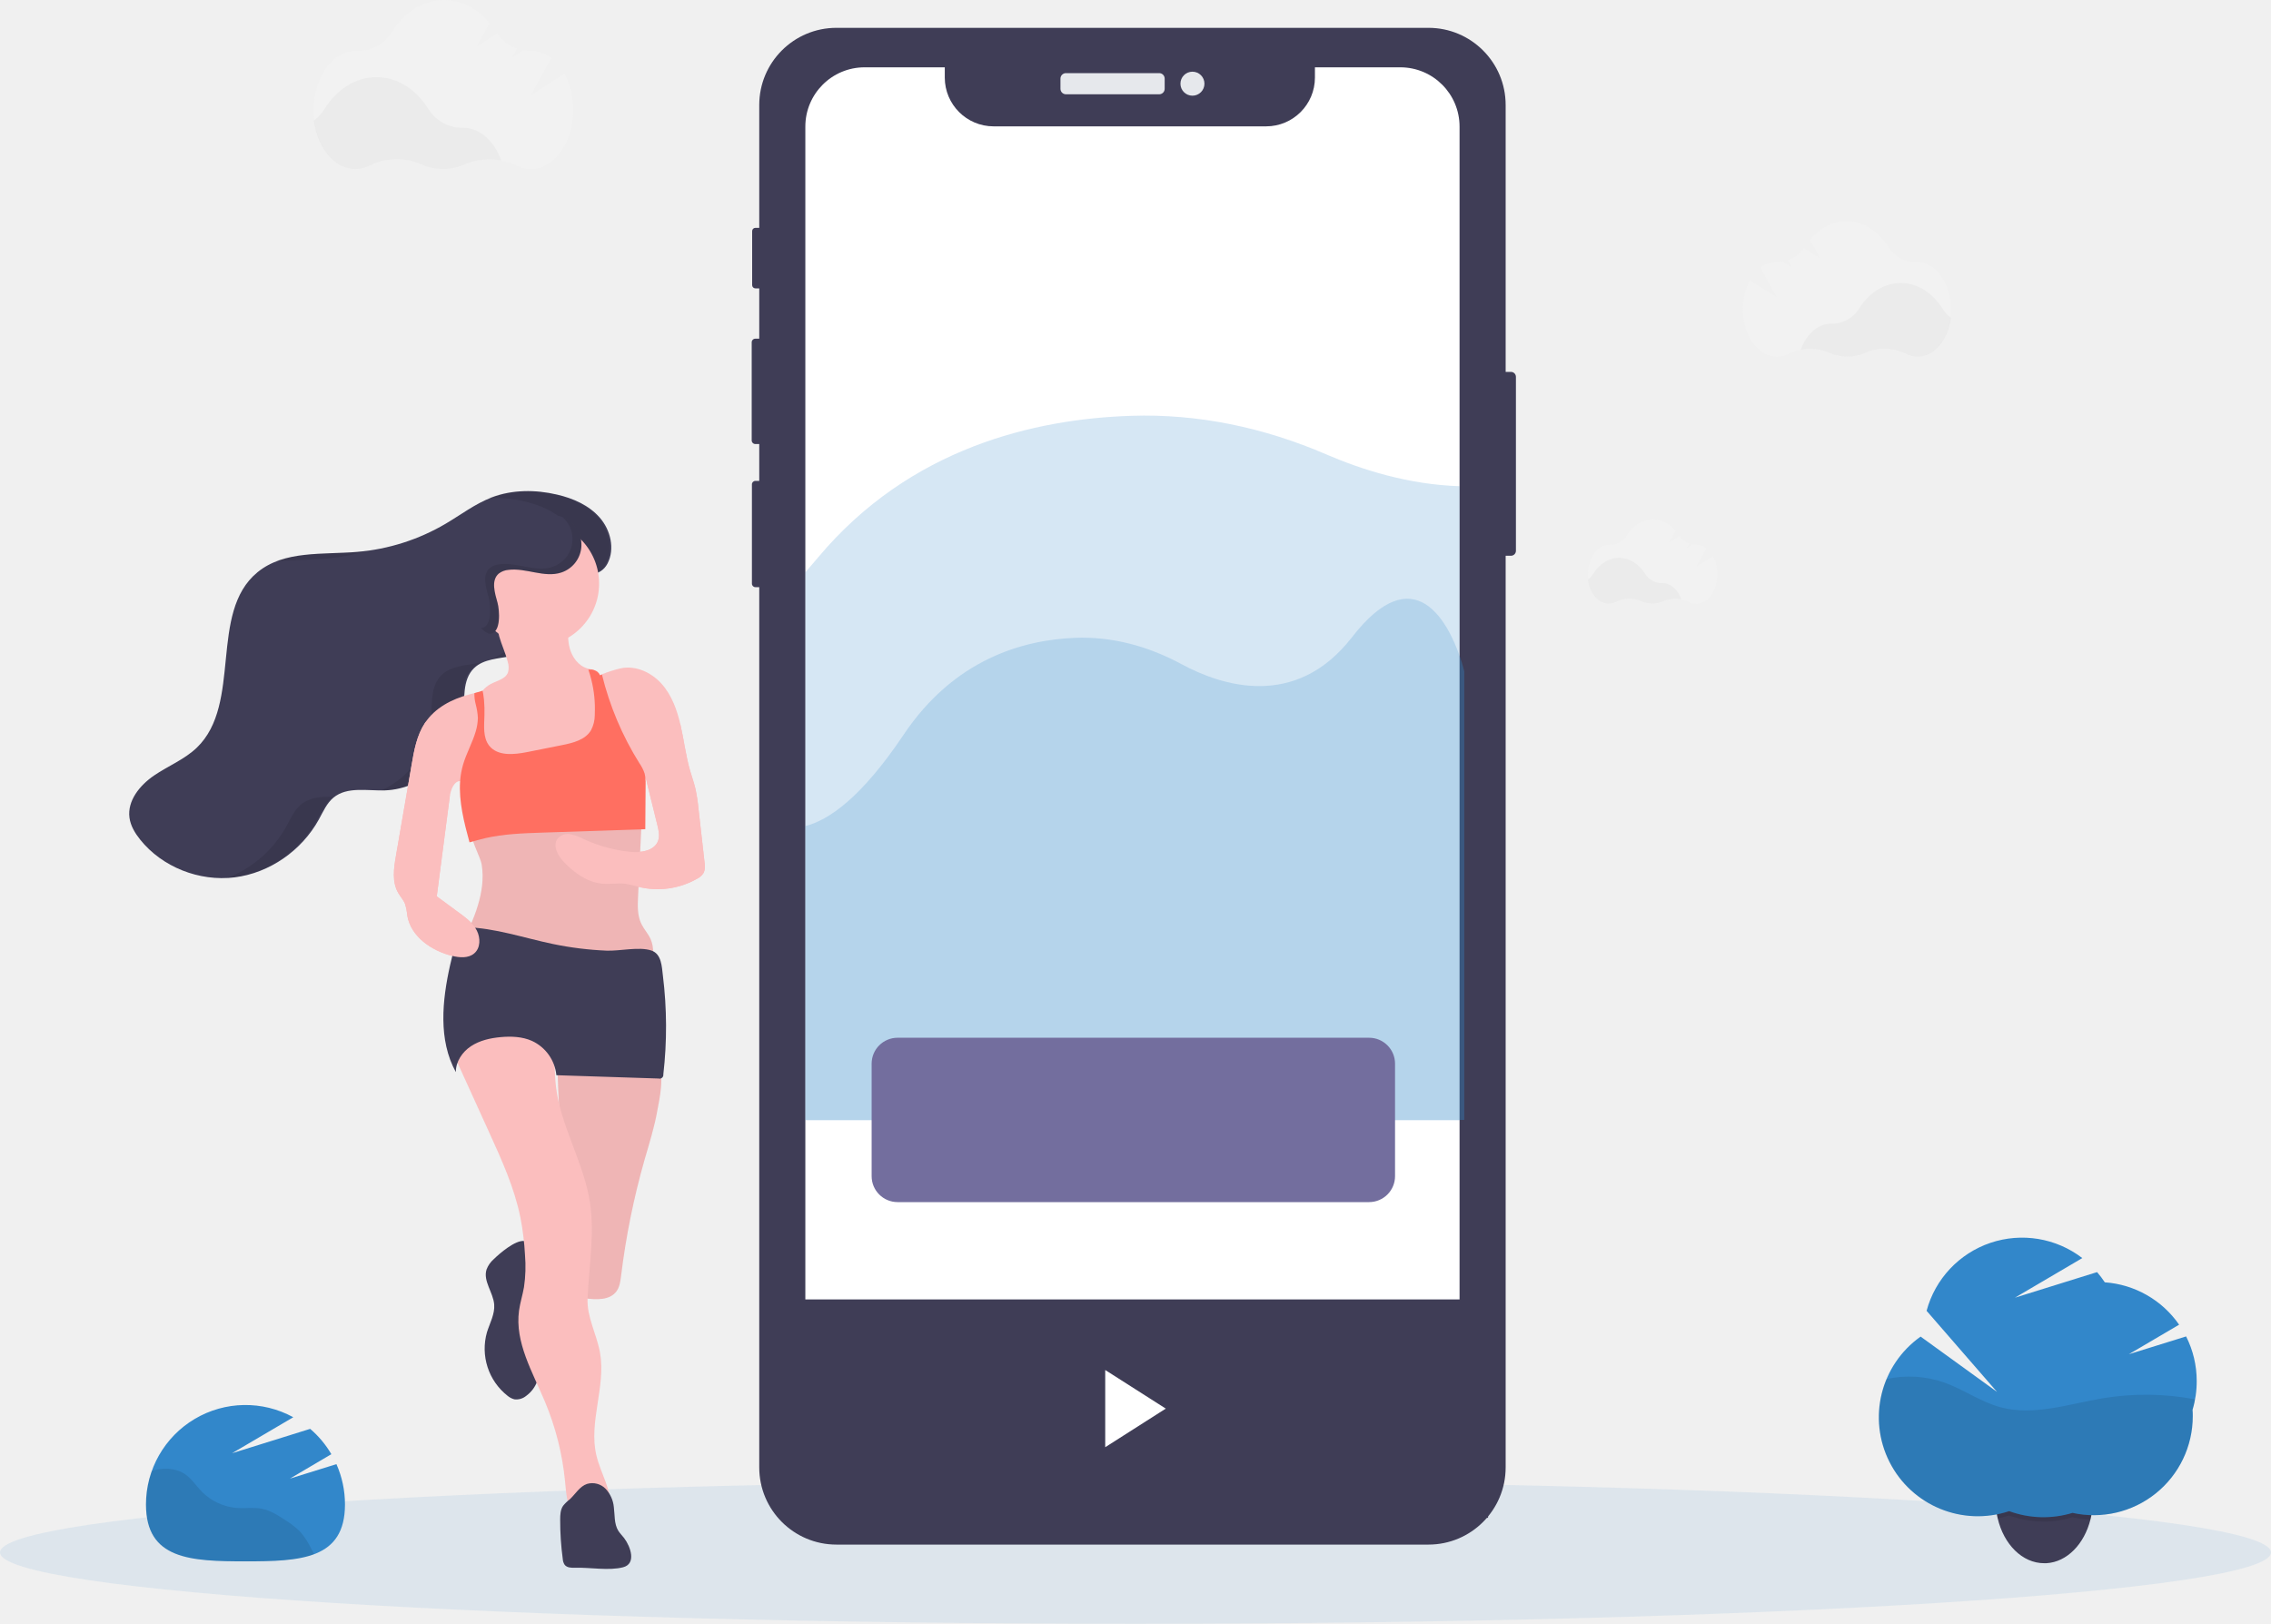
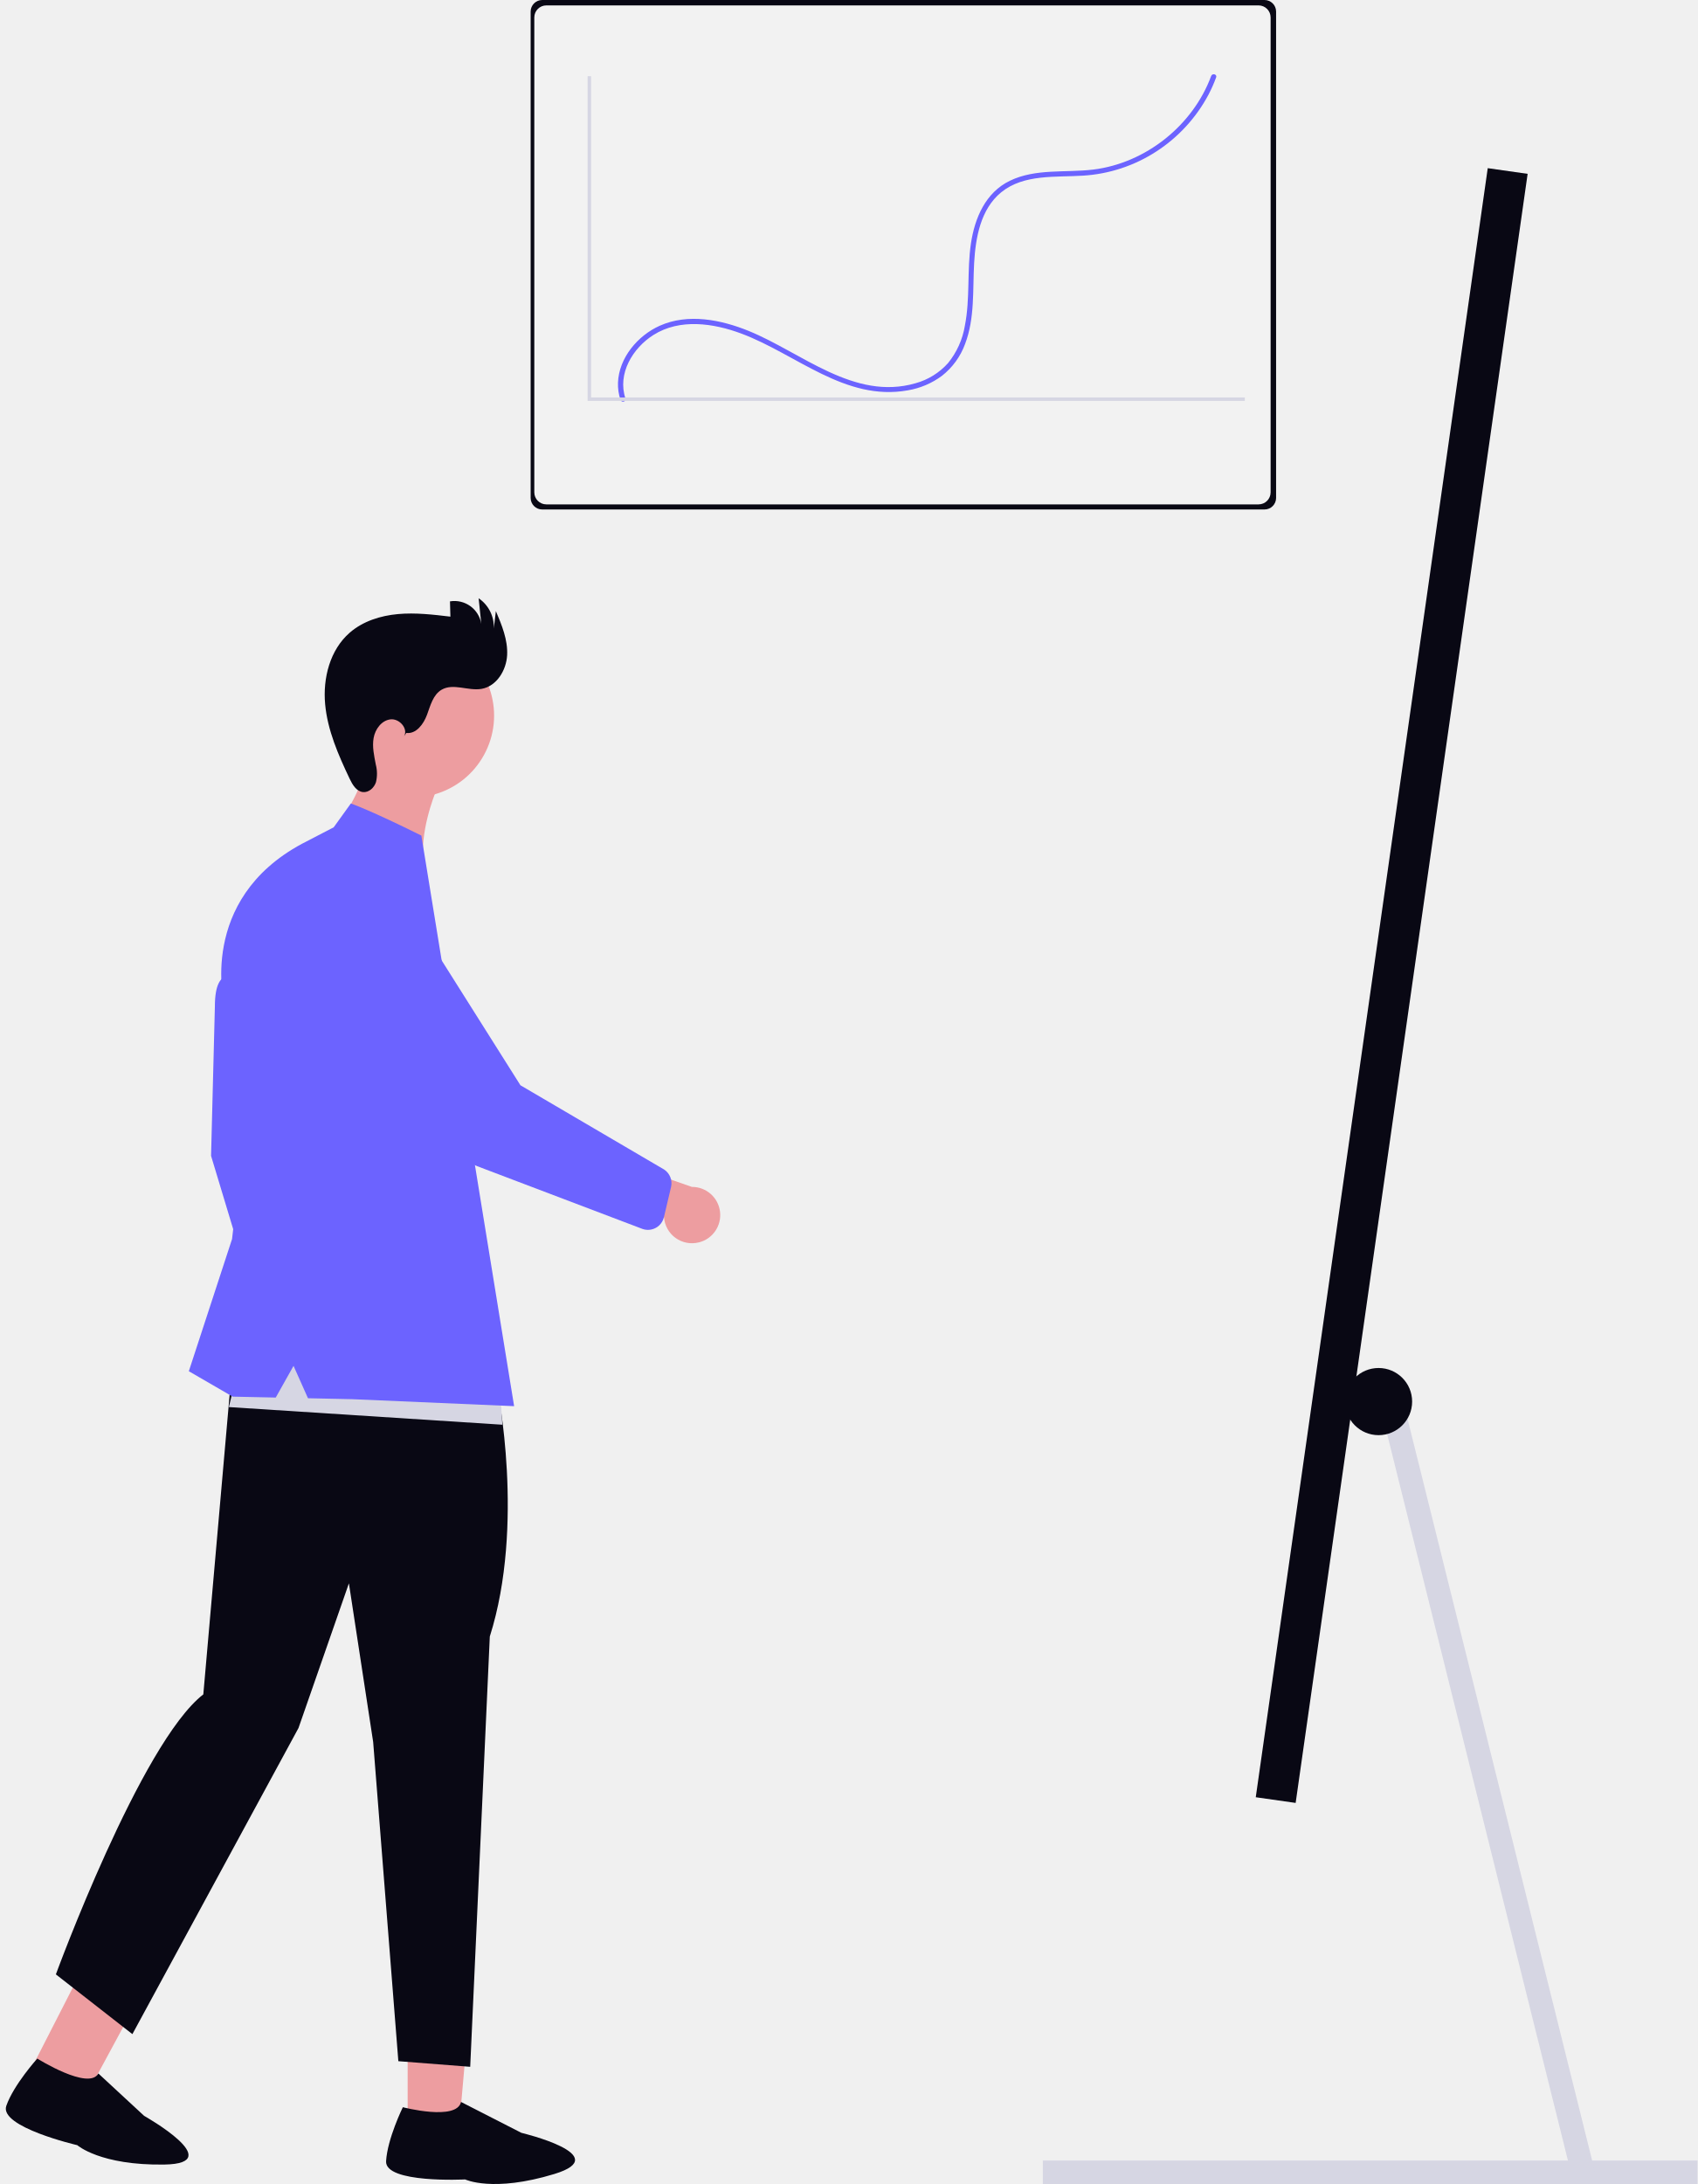
- <svg xmlns="http://www.w3.org/2000/svg" id="f283e205-2e6f-4b06-98b6-549633ff931e" data-name="Layer 1" width="1050" height="750.87" viewBox="0 0 1050 750.87">
-   <ellipse cx="525" cy="717.87" rx="525" ry="33" fill="#3287ca" opacity="0.1" />
-   <path d="M1042.65,768a37,37,0,0,1-.8,7.76c-.1.48-.21,1-.32,1.41-2.84,11.39-10.85,19.72-20.41,20.25-.32,0-.64,0-1,0-10.11,0-18.66-8.72-21.48-20.73-.08-.32-.15-.64-.22-1a37,37,0,0,1-.8-7.76c0-16.27,10.07-29.45,22.5-29.45S1042.65,751.75,1042.65,768Z" transform="translate(-75 -74.57)" fill="#3f3d56" />
-   <path d="M1042.65,768a37,37,0,0,1-.8,7.76c-.1.48-.21,1-.32,1.41-.34,0-.67,0-1,0a45.76,45.76,0,0,1-7.36-1,44.92,44.92,0,0,1-6.56,1.5,45.87,45.87,0,0,1-5.14.48l-1.74,0a46.41,46.41,0,0,1-6.16-.41,45.17,45.17,0,0,1-9.67-2.4,45.56,45.56,0,0,1-5.22,1.4c-.08-.32-.15-.64-.22-1a37,37,0,0,1-.8-7.76c0-16.27,10.07-29.45,22.5-29.45S1042.65,751.75,1042.65,768Z" transform="translate(-75 -74.57)" opacity="0.1" />
-   <path d="M1090.65,713.15a45.53,45.53,0,0,0-4.9-20.6l-26.46,8.23,23.23-13.66a45.71,45.71,0,0,0-34.36-19.59,46.74,46.74,0,0,0-3.57-4.72l-38,11.83,31.17-18.32a45.74,45.74,0,0,0-72,24.38l32.55,37.48L963,692.63a45.74,45.74,0,0,0,40.93,80.71,46,46,0,0,0,29.28.8,45.74,45.74,0,0,0,55.62-44.65c0-1,0-2-.1-3A45.69,45.69,0,0,0,1090.65,713.15Z" transform="translate(-75 -74.57)" fill="#3287ca" />
-   <path d="M1089.86,721.64a121.66,121.66,0,0,0-42.34-.54c-15.89,2.63-32.13,8.41-47.67,4.18-9.12-2.48-17-8.22-25.91-11.4a49.09,49.09,0,0,0-26.75-1.61,45.76,45.76,0,0,0,56.69,61.07,46,46,0,0,0,29.28.8,45.74,45.74,0,0,0,55.62-44.65c0-1,0-2-.1-3A45.19,45.19,0,0,0,1089.86,721.64Z" transform="translate(-75 -74.57)" opacity="0.1" />
-   <rect x="690.58" y="171.97" width="10.31" height="85.02" rx="2.29" fill="#3f3d56" />
-   <rect x="347.76" y="105.36" width="5.79" height="27.99" rx="1.5" fill="#3f3d56" />
-   <rect x="347.55" y="156.61" width="6.52" height="48.72" rx="1.69" fill="#3f3d56" />
-   <rect x="347.65" y="222.37" width="6.21" height="49.14" rx="1.61" fill="#3f3d56" />
-   <rect x="351.04" y="12.87" width="345.1" height="701.37" rx="35.69" fill="#3f3d56" />
-   <rect x="490.3" y="33.81" width="48.19" height="9.79" rx="2.54" fill="#e6e8ec" />
-   <circle cx="551.33" cy="38.7" r="5.55" fill="#e6e8ec" />
-   <path d="M749.83,133.11v610a27.41,27.41,0,0,1-27.41,27.4H474.76a27.41,27.41,0,0,1-27.41-27.4v-610a27.41,27.41,0,0,1,27.41-27.41h37.06v4.76A22.58,22.58,0,0,0,534.39,133h126a22.57,22.57,0,0,0,22.57-22.57V105.7h39.51A27.41,27.41,0,0,1,749.83,133.11Z" transform="translate(-75 -74.57)" fill="#fff" />
-   <path d="M752,385V592.43h-2.17v.21H447.35V339.22q2.91-3.32,5.9-6.89c42.48-50.73,100.22-64.08,144.91-65.48,30.62-1,61.1,5.33,90.2,17.9,15.37,6.64,37.43,13.92,61.47,14.64v78.42C751.3,382,752,385,752,385Z" transform="translate(-75 -74.57)" fill="#3287ca" opacity="0.2" />
-   <path d="M752,385V592.43H447.35V456.55c10.85-2.73,26-13.23,45.44-42.24,23.25-34.71,54.84-43.84,79.29-44.8,16.75-.66,33.43,3.64,49.35,12.25,17.91,9.67,52.43,21.33,78.66-12.52,29-37.43,44.42-6.56,49.74,8.57C751.3,382,752,385,752,385Z" transform="translate(-75 -74.57)" fill="#3287ca" opacity="0.2" />
-   <rect x="403" y="479.87" width="242" height="76" rx="12" fill="#736e9e" />
-   <path d="M209.06,758.29,228.2,747a46,46,0,0,0-9.79-11.71L182.3,746.56l28.3-16.64a46,46,0,0,0-68.1,40.35c0,25.41,20.59,26.29,46,26.29s46-.88,46-26.29a45.75,45.75,0,0,0-3.95-18.66Z" transform="translate(-75 -74.57)" fill="#3287ca" />
-   <path d="M213.93,783a35.81,35.81,0,0,0-6.78-5.33c-3.48-2.31-7.07-4.66-11.17-5.45-3.6-.69-7.31-.11-11-.31a25.67,25.67,0,0,1-16.81-7.71c-2.61-2.7-4.67-6-7.81-8.09-3.39-2.22-7.69-2.7-11.71-2.15a33.67,33.67,0,0,0-3.46.71,45.9,45.9,0,0,0-2.72,15.61c0,25.41,20.59,26.29,46,26.29,12.33,0,23.52-.21,31.78-3.33l-1.38-2.58A36.08,36.08,0,0,0,213.93,783Z" transform="translate(-75 -74.57)" opacity="0.1" />
-   <path d="M303.24,656.87a11.93,11.93,0,0,0-3.28,4.72c-1.71,5.34,3.07,10.58,3.53,16.17.36,4.44-2,8.58-3.34,12.84A27.71,27.71,0,0,0,309.67,720a7.93,7.93,0,0,0,3.18,1.64,7.16,7.16,0,0,0,5.43-1.6,14.56,14.56,0,0,0,5.09-6.72,29.16,29.16,0,0,0,1.33-8.17l.71-10.7c.74-11.17,1.41-22.69-1.31-33.66-.89-3.6-2.54-11.87-6.7-12.37S306,654.17,303.24,656.87Z" transform="translate(-75 -74.57)" fill="#3f3d56" />
-   <path d="M373,610.91a351.14,351.14,0,0,0-10.83,53.55c-.32,2.55-.65,5.23-2.19,7.29-3.07,4.13-9.22,3.87-14.32,3.2a8.08,8.08,0,0,1-3.49-1c-1.92-1.3-2.34-3.9-2.57-6.21q-5.24-51.08-7-102.43c-.05-1.31,42.69-1.43,46.35,2s.82,16.26,0,20.63C377.61,595.72,375.19,603.3,373,610.91Z" transform="translate(-75 -74.57)" fill="#fbbebe" />
-   <path d="M373,610.91a351.14,351.14,0,0,0-10.83,53.55c-.32,2.55-.65,5.23-2.19,7.29-3.07,4.13-9.22,3.87-14.32,3.2a8.08,8.08,0,0,1-3.49-1c-1.92-1.3-2.34-3.9-2.57-6.21q-5.24-51.08-7-102.43c-.05-1.31,42.69-1.43,46.35,2s.82,16.26,0,20.63C377.61,595.72,375.19,603.3,373,610.91Z" transform="translate(-75 -74.57)" opacity="0.05" />
-   <path d="M284,560.44l17.31,38.07c5.76,12.66,11.56,25.46,14.31,39.09a124.83,124.83,0,0,1,2.11,17.25,65,65,0,0,1-.46,14.89c-.63,3.66-1.79,7.22-2.3,10.9-2,14.67,6.31,28.47,12,42.12a127,127,0,0,1,9.28,36.77c.52,5.39.81,11.11,3.89,15.56,5.63-1.69,11.13-3.15,17-2.49,1.05-8.61-4.39-16.54-6.39-25-3.67-15.5,4.44-31.79,1.68-47.48-1.5-8.5-6.15-16.5-5.77-25.12.71-15.72,3.66-31.6.66-47-3.38-17.41-13.1-33.24-15.25-50.84-1.65-13.52,1-28.47-6.53-39.83C309.09,536.36,292.08,546.07,284,560.44Z" transform="translate(-75 -74.57)" fill="#fbbebe" />
-   <path d="M340.89,799.52c-1.73.06-3.75,0-4.82-1.37a5.36,5.36,0,0,1-.87-2.67A131.83,131.83,0,0,1,334,777.29c0-2.22.1-4.58,1.34-6.41a18.52,18.52,0,0,1,3.09-3c2.65-2.45,4.58-6,8-7.13A8.62,8.62,0,0,1,355,763a14.29,14.29,0,0,1,3.8,8.39c.5,3.72.08,7.77,2.05,11,.78,1.25,1.87,2.27,2.75,3.45,3,4,5.69,11.83-.5,13.45C356.54,801,347.7,799.3,340.89,799.52Z" transform="translate(-75 -74.57)" fill="#3f3d56" />
-   <path d="M355.9,335.14c3.5-6.76,1.41-15.46-3.59-21.2S340,305,332.54,303.27c-10-2.34-20.72-2.32-30.29,1.36-7.63,2.93-14.2,8-21.24,12.14a96.6,96.6,0,0,1-40.75,13c-16,1.35-33.87-.75-46.24,9.44-22.66,18.66-6.88,60.71-28,81.07-5.7,5.49-13.31,8.46-19.84,12.93s-12.37,11.62-11.32,19.46c.5,3.77,2.56,7.17,4.94,10.14,10.22,12.77,27.38,19.46,43.61,17.47s31.09-12.41,39-26.75c2-3.59,3.62-7.52,6.77-10.13,6.31-5.21,15.57-3.1,23.75-3.35,18.19-.56,34.71-16.15,36.3-34.29.68-7.75-.64-16.77,4.93-22.21,4.49-4.4,11.51-4.36,17.65-5.71,11.28-2.47,19.49-10.63,24.64-20.59,2.36-4.58,2.12-9.7,5.62-13.5C345.8,339.57,352.57,341.56,355.9,335.14Z" transform="translate(-75 -74.57)" fill="#3f3d56" />
-   <g opacity="0.1">
-     <path d="M225.35,332.94a96.62,96.62,0,0,0,19.57-3.73c-1.8.25-3.6.46-5.41.61-12.54,1.05-26.26,0-37.56,4.41C209.65,333.44,217.72,333.58,225.35,332.94Z" transform="translate(-75 -74.57)" />
-     <path d="M214.19,446.57c-3.15,2.6-4.81,6.54-6.77,10.13A53.3,53.3,0,0,1,180,480.57c.89-.06,1.78-.14,2.67-.25,16.23-2,31.09-12.4,39-26.74,2-3.59,3.61-7.53,6.77-10.13l.54-.42C223.49,442.9,218.23,443.23,214.19,446.57Z" transform="translate(-75 -74.57)" />
-     <path d="M351.56,314c-5-5.74-12.36-8.93-19.77-10.67-10-2.34-20.72-2.31-30.3,1.37l-.64.26a58.13,58.13,0,0,1,16.78,1.49c7.41,1.74,14.78,4.93,19.77,10.68s7.09,14.44,3.59,21.2c-3.33,6.42-10.1,4.42-13.91,8.57-3.5,3.79-3.26,8.92-5.62,13.5-4.43,8.57-11.14,15.79-20.1,19.22,3.13-.74,6.49-1.07,9.61-1.75,11.28-2.48,19.49-10.63,24.64-20.59,2.37-4.58,2.13-9.71,5.62-13.5,3.82-4.15,10.59-2.16,13.91-8.57C358.64,328.47,356.55,319.77,351.56,314Z" transform="translate(-75 -74.57)" />
-     <path d="M296.82,381c-6.14,1.34-13.16,1.31-17.65,5.7-5.57,5.45-4.25,14.47-4.93,22.22-1.19,13.55-10.72,25.68-23.05,31.19l.91,0c18.19-.56,34.7-16.16,36.29-34.29.69-7.76-.63-16.78,4.94-22.22a13.6,13.6,0,0,1,4.42-2.82Z" transform="translate(-75 -74.57)" />
+ <svg xmlns="http://www.w3.org/2000/svg" width="622.103" height="800.256" viewBox="0 0 622.103 800.256" role="img" artist="Katerina Limpitsouni" source="https://undraw.co/">
+   <g transform="translate(-650 -142.345)">
+     <path d="M31.11,19.675s-3.66,15.553,0,26.532L14.638,48.495,0,41.175V31.564S6.862,16.926,5.032,0Z" transform="translate(781.838 408.671) rotate(9)" fill="#ed9da0" />
+     <path d="M255.5,549.833l20.038,9.966,23.8-44.035-20.622-11.3Z" transform="translate(406.096 350.273)" fill="#ed9da0" />
+     <path d="M394.316,566.537h19.262l4.512-50.962H394.311Z" transform="translate(405.083 350.517)" fill="#ed9da0" />
+     <path d="M458.445,301.23s-8.848-6.779-8.848,9.779l-1.4,54.717,15.6,51.687,9.078-16.765-3.72-36.319Z" transform="translate(279.152 200.136)" fill="#6c63ff" />
+     <path d="M551.839,453.777s10.262,49.966-2.74,90.972l-7.182,157.659-26.333-2.055-9.228-116.959-8.892-58.138-18.47,53.008L418.116,690.438l-28.041-21.893s31.081-84.795,54.035-102.6l11.516-131.139Z" transform="translate(280.402 197.248)" fill="#090814" />
+     <ellipse cx="30.02" cy="30.02" rx="30.02" ry="30.02" transform="translate(760.305 416.463) rotate(-61.307)" fill="#ed9da0" />
+     <path d="M520.654,207.743c3.6.469,6.315-3.215,7.574-6.619s2.218-7.368,5.348-9.207c4.275-2.512,9.745.509,14.634-.32,5.525-.936,9.112-6.787,9.394-12.38s-1.945-10.972-4.128-16.129l-.763,6.413a12.709,12.709,0,0,0-5.553-11.109l.979,9.4a9.981,9.981,0,0,0-11.481-8.263l.155,5.6c-6.378-.759-12.81-1.518-19.206-.94s-12.837,2.6-17.684,6.814c-7.251,6.3-9.9,16.675-9.011,26.246s4.835,18.55,8.953,27.232c1.035,2.185,2.467,4.648,4.868,4.926,2.153.25,4.131-1.553,4.8-3.621a13.115,13.115,0,0,0-.058-6.444c-.607-3.224-1.37-6.519-.8-9.749s2.895-6.423,6.151-6.819,6.589,3.327,5.023,6.209Z" transform="translate(278.248 203.164)" fill="#090814" />
+     <path d="M427.585,308.633l-100.228-6.467,7.544-31.253,91.6,20.478Z" transform="translate(406.515 355.754)" fill="#d6d6e3" />
+     <path d="M492.952,243.967l6.286-8.728s7.026,2.388,25.845,11.755l1.33,8.178,32.664,200.9L499.7,453.511l-16.169-.344-5.292-11.861-6.524,11.609-15.787-.335-16.065-9.313L455.7,394.846l5.122-44.243L452.9,308.926s-9.966-38.271,28.406-58.912Z" transform="translate(279.338 201.518)" fill="#6c63ff" />
+     <path d="M629.809,398.89a10.262,10.262,0,0,1-12.762-9.2l-35.225-9.435,14.17-12.582,31.278,10.893a10.318,10.318,0,0,1,2.54,20.333Z" transform="translate(276.303 198.685)" fill="#ed9da0" />
+     <path d="M612,391.4a6.011,6.011,0,0,1-4.88.395L549.174,369.8a61.874,61.874,0,0,1-33.3-28.07l-24.165-43.106a19.342,19.342,0,0,1,28.86-25.759l41.826,66.289,52.636,30.86a6.019,6.019,0,0,1,2.565,6.406l-2.618,11.091a6.012,6.012,0,0,1-1.826,3.082,5.948,5.948,0,0,1-1.144.81Z" transform="translate(278.334 200.852)" fill="#6c63ff" />
+     <path d="M308.111,792.282l22.1,11.306s34.584,8.245,12.067,15.1-32.654,1.981-32.654,1.981-29.456,1.531-28.981-6.687,6.142-19.774,6.142-19.774S306.5,799.357,308.111,792.282Z" transform="translate(510.848 120.256)" fill="#090814" />
+     <path d="M29.175,0l20.4,10.3s34.584,8.245,12.067,15.1-32.654,1.982-32.654,1.982S-.469,28.91.006,20.692,6.147.918,6.147.918,27.561,7.074,29.175,0Z" transform="translate(658.009 894.066) rotate(16)" fill="#090814" />
+     <rect width="14.765" height="602.949" transform="matrix(-0.99, -0.141, 0.141, -0.99, 1124.826, 802.965)" fill="#090814" />
+     <rect width="239.934" height="8.613" transform="translate(1032.169 933.988)" fill="#d6d6e3" />
+     <path d="M127.7,367.87l71.218,286.1,8.318-2.215L136.018,365.67Z" transform="translate(1027.733 288.209)" fill="#d6d6e3" />
+     <ellipse cx="12.304" cy="12.304" rx="12.304" ry="12.304" transform="translate(1142.908 643.605)" fill="#090814" />
+     <g transform="translate(844.471 142.345)">
+       <path d="M204.012,134.075a4.247,4.247,0,0,0-4.269,4.215V316.545a4.247,4.247,0,0,0,4.269,4.215H468.664a4.247,4.247,0,0,0,4.269-4.215V138.29a4.247,4.247,0,0,0-4.269-4.215Z" transform="translate(-199.743 -134.075)" fill="#090814" />
+       <path d="M214.157,144.075a4.418,4.418,0,0,0-4.413,4.413V322.5a4.418,4.418,0,0,0,4.413,4.413H475.175a4.419,4.419,0,0,0,4.413-4.413V148.488a4.418,4.418,0,0,0-4.413-4.413Z" transform="translate(-208.405 -142.096)" fill="#f2f2f2" />
+       <path d="M261.119,302.891c-3.034-9.093,2.662-18.476,10.276-23.283,9.69-6.117,22-4.3,32.188-.5,20.069,7.467,38.047,24.922,60.972,20.807a29.115,29.115,0,0,0,12.56-5.332,26.293,26.293,0,0,0,8.453-11.628c3.64-9.485,2.772-19.832,3.338-29.77.524-9.208,2.354-19.679,9.919-25.845,8.288-6.756,20.033-5.445,30-6.1a55.538,55.538,0,0,0,26.919-8.9,56.353,56.353,0,0,0,19.074-20.832,53.67,53.67,0,0,0,2.774-6.277c.423-1.143-1.4-1.637-1.824-.5-6.693,18.112-24,31.932-43.2,34.279-10.126,1.238-21.087-.478-30.563,4.1-8.922,4.309-12.882,13.646-14.273,22.958-1.494,10-.252,20.227-2.229,30.171a29.29,29.29,0,0,1-6.169,13.691,24.8,24.8,0,0,1-11.944,7.386c-22.483,6.5-41.683-11.274-61.116-19.179-10.114-4.114-22.219-6.544-32.592-1.9-8.079,3.619-14.946,11.741-15.3,20.843a17.8,17.8,0,0,0,.916,6.317c.383,1.149,2.211.656,1.824-.5Z" transform="translate(-226.373 -156.88)" fill="#6c63ff" />
+       <path d="M281.843,170.125H41V51.136h1.261V168.864H281.843Z" transform="translate(-20.117 -23.222)" fill="#d6d6e3" />
+     </g>
  </g>
-   <path d="M356.2,426.15c-.83,1.47-2.54,2.15-4.13,2.74-16.46,6.06-33.78,12.23-51.14,9.68-.65-2.73-1.29-5.47-1.93-8.2q-1.39-5.94-2.8-11.88c-.44-1.89-.89-3.8-1.25-5.72h0a33.6,33.6,0,0,1-.59-9.22,19.83,19.83,0,0,1,.6-3.31,17.21,17.21,0,0,1,2.54-5.51c.2-.27.41-.54.63-.8h0a12.61,12.61,0,0,1,3.54-2.95c2.95-1.62,7-2.31,8.19-5.45a8.48,8.48,0,0,0-.13-5c-1-4-2.81-7.76-3.93-11.72-1.42-5,.72-4.69,5.55-5.9,8.7-2.19,17.8-3.76,26.73-2-.42,4.41-.83,8.93.28,13.23s4.08,8.38,8.35,9.57c.63.18,1.3.29,2,.44h0a6.05,6.05,0,0,1,2.57,1.06,4.39,4.39,0,0,1,1.22,1.61,12.33,12.33,0,0,1,.85,3.3q2.35,15.74,3.39,31.63l0,.4A7.19,7.19,0,0,1,356.2,426.15Z" transform="translate(-75 -74.57)" fill="#fbbebe" />
-   <path d="M271.46,408.92c-3.74,5.69-5,12.61-6.14,19.33l-7.26,42.1c-1,5.76-1.89,12.09,1.06,17.14,1,1.71,2.4,3.19,3.13,5a27.63,27.63,0,0,1,1.08,5.59c1.7,9.65,11.19,16.16,20.71,18.5,3.44.85,7.46,1.18,10.17-1.11,3-2.49,3-7.23,1.23-10.65s-5-5.84-8.13-8.13l-10.37-7.64,6-46c.44-3.34,2-7.67,5.38-7.3,3.08.33,5.45,4.82,8.19,3.37a4.07,4.07,0,0,0,1.69-2.48c1.2-3.77.87-7.83.53-11.78l-1.24-14.26c-.41-4.63.78-8.1,1.34-12.45.65-5.07-2.73-3.53-6.9-2.44C283.92,397.83,276.09,401.86,271.46,408.92Z" transform="translate(-75 -74.57)" fill="#fbbebe" />
-   <path d="M400.41,478.06a7.46,7.46,0,0,1-3.24,2.94,36.88,36.88,0,0,1-26.66,3.75,57.69,57.69,0,0,0-6.34-1.48c-3.42-.42-6.9.26-10.35,0-7-.53-13.15-4.9-18-10-2.92-3-5.57-7.91-2.85-11.13a6.45,6.45,0,0,1,5.95-1.8,23.67,23.67,0,0,1,6.07,2.26,66.84,66.84,0,0,0,21.19,5.84c5,.52,11.36-.33,13.09-5.08.84-2.31.25-4.87-.34-7.26q-2.42-9.82-4.84-19.65a5.41,5.41,0,0,0-.6-1.63,2.12,2.12,0,0,0-.29-.38,4.53,4.53,0,0,0-2.23-1c-3.73-.92-7.46-2.41-10.13-5.16a22.45,22.45,0,0,1-4.12-6.63c-.28-.61-.54-1.23-.81-1.85-2.05-4.78-4.21-9.68-5.88-14.7a60.18,60.18,0,0,1-2.57-10.43c-.44-3.07-.68-4.48,1-5.84a10,10,0,0,1,1.43-.9c.77-.41,1.64-.82,2.56-1.21l.89-.37a61.4,61.4,0,0,1,8.41-2.68c6.94-1.61,14.35,1.75,19.11,7.06s7.23,12.26,8.81,19.21,2.39,14.07,4.37,20.91c.77,2.68,1.73,5.32,2.39,8a76.85,76.85,0,0,1,1.51,9.67q1.41,12.43,2.81,24.86A8.2,8.2,0,0,1,400.41,478.06Z" transform="translate(-75 -74.57)" fill="#fbbebe" />
-   <path d="M297.73,474.46c2,12.76-3.75,25.31-9.31,37,3.15,2.3,7,3.44,10.76,4.43a213.93,213.93,0,0,0,77.2,5.81c.62-4.32,1.2-8.9-.57-12.88-1.1-2.47-3-4.48-4.21-6.9-2-4-1.8-8.65-1.58-13.09L371.81,451c-12.41-5.72-26.8-.36-40.45.41-7.07.4-14.23-.46-21.2.79-3.62.65-15,2.44-16.71,6.17S297.12,470.4,297.73,474.46Z" transform="translate(-75 -74.57)" fill="#fbbebe" />
-   <path d="M297.73,474.46c2,12.76-3.75,25.31-9.31,37,3.15,2.3,7,3.44,10.76,4.43a213.93,213.93,0,0,0,77.2,5.81c.62-4.32,1.2-8.9-.57-12.88-1.1-2.47-3-4.48-4.21-6.9-2-4-1.8-8.65-1.58-13.09L371.81,451c-12.41-5.72-26.8-.36-40.45.41-7.07.4-14.23-.46-21.2.79-3.62.65-15,2.44-16.71,6.17S297.12,470.4,297.73,474.46Z" transform="translate(-75 -74.57)" opacity="0.05" />
-   <path d="M330.61,511.08c-13.45-2.8-26.67-7.43-40.4-7.75a3.57,3.57,0,0,0-2,.38,3.61,3.61,0,0,0-1.26,2.19q-2.13,7.35-3.81,14.81c-3.72,16.53-5.55,34.79,2.63,49.63-.08-4.82,2.95-9.33,7-12s8.9-3.75,13.7-4.19,9.93-.26,14.4,1.71a19.55,19.55,0,0,1,11.37,15.9l47.25,1.53a1.73,1.73,0,0,0,2.2-1.89,192.76,192.76,0,0,0-.19-45.61c-.52-4.23-.59-10.1-5.35-11.69-5.68-1.9-14.66.32-20.73.06A153.52,153.52,0,0,1,330.61,511.08Z" transform="translate(-75 -74.57)" fill="#3f3d56" />
-   <path d="M373.5,437l-.15,21-47.8,1.59c-8.77.3-17.61.6-26.16,2.55-2.46.56-4.89,1.26-7.31,1.95-2.52-9.23-5-18.9-4.34-28.31h0a37.21,37.21,0,0,1,1.32-7.5c1.52-5.28,4.37-10.26,5.89-15.48h0a23.67,23.67,0,0,0,1-6.26,30.39,30.39,0,0,0-1-6.27,19.21,19.21,0,0,1-.62-5.15l3.79-1.17h0c.11.45.2.89.28,1.35.16.95.29,1.92.38,2.89v0a59.16,59.16,0,0,1,.2,7.23c-.13,4.82-.78,10.19,2.23,14,3.91,4.89,11.43,4.13,17.57,2.91l16.08-3.21c5.08-1,10.75-2.42,13.4-6.87a15.27,15.27,0,0,0,1.74-7l0-.48a55.24,55.24,0,0,0-1.57-15.79c-.39-1.62-.87-3.22-1.41-4.79h1.61a6.05,6.05,0,0,1,2.57,1.06,4.39,4.39,0,0,1,1.22,1.61l.89-.37a139.87,139.87,0,0,0,17.32,41,18.7,18.7,0,0,1,2.4,4.71,12.44,12.44,0,0,1,.4,2.78C373.51,435.57,373.5,436.28,373.5,437Z" transform="translate(-75 -74.57)" fill="#ff6f61" />
-   <circle cx="248" cy="269.87" r="29" fill="#fbbebe" />
-   <path d="M271.46,408.92c-3.74,5.69-5,12.61-6.14,19.33l-7.26,42.1c-1,5.76-1.89,12.09,1.06,17.14,1,1.71,2.4,3.19,3.13,5a27.63,27.63,0,0,1,1.08,5.59c1.7,9.65,11.19,16.16,20.71,18.5,3.44.85,7.46,1.18,10.17-1.11,3-2.49,3-7.23,1.23-10.65s-5-5.84-8.13-8.13l-10.37-7.64,6-46C283.34,439.74,276.09,401.86,271.46,408.92Z" transform="translate(-75 -74.57)" fill="#fbbebe" />
-   <path d="M389.68,410c1.58,6.95,2.39,14.07,4.37,20.91.77,2.69,1.73,5.32,2.39,8a76.7,76.7,0,0,1,1.51,9.66l2.81,24.86a8.24,8.24,0,0,1-.35,4.6,7.52,7.52,0,0,1-3.24,2.94,37,37,0,0,1-26.66,3.75,53.45,53.45,0,0,0-6.34-1.48c-3.42-.43-6.9.26-10.35,0-7-.53-13.15-4.89-18-9.95-2.92-3-5.57-7.92-2.85-11.14a6.45,6.45,0,0,1,5.95-1.8,23.7,23.7,0,0,1,6.07,2.27,67.08,67.08,0,0,0,21.19,5.83c5,.53,11.36-.32,13.09-5.08.84-2.31.25-4.87-.34-7.26l-4.84-19.65C373.89,435.78,388.1,403.06,389.68,410Z" transform="translate(-75 -74.57)" fill="#fbbebe" />
-   <path d="M305.05,353.37c-1.29-4.63-3.1-10.42.53-13.56a8.41,8.41,0,0,1,4.52-1.73c8.15-1,16.58,3.8,24.38,1.24a13.56,13.56,0,0,0,2.59-24.62c-3.41-2-7.48-2.39-11.41-2.74-10.35-.95-21.14-1.83-30.82,2S277,327.65,279,337.86c.93,4.87,3.94,9.06,7,12.94,2.35,2.95,11.78,17,15.57,16.8C306.91,367.3,305.89,356.38,305.05,353.37Z" transform="translate(-75 -74.57)" fill="#3f3d56" />
-   <path d="M337.07,314.7a13.55,13.55,0,0,0-1.8-.87,13.54,13.54,0,0,1-4.9,22.9c-7.8,2.56-16.23-2.24-24.38-1.24a8.41,8.41,0,0,0-4.52,1.73c-3.63,3.14-1.82,8.93-.53,13.56.84,3,1.86,13.93-3.46,14.23h-.09c1.65,1.61,3.14,2.66,4.2,2.6,5.32-.3,4.3-11.22,3.46-14.23-1.29-4.63-3.1-10.42.53-13.56a8.41,8.41,0,0,1,4.52-1.73c8.15-1,16.58,3.8,24.38,1.24a13.56,13.56,0,0,0,2.59-24.62Z" transform="translate(-75 -74.57)" opacity="0.1" />
-   <rect x="362" y="600.87" width="326" height="101" fill="#3f3d56" />
-   <path d="M586,708.08v35.7l28-17.85Z" transform="translate(-75 -74.57)" fill="#fff" />
-   <path d="M336,108.7l-15.52,9.84,9.42-17.13a15.34,15.34,0,0,0-9.39-3.35h-.25a18.16,18.16,0,0,1-3.22-.24l-5.26,3.33,2.26-4.1a18.62,18.62,0,0,1-9.2-7l-9.42,6,5.95-10.81c-5.51-6.61-12.93-10.66-21.09-10.66-9.79,0-18.51,5.82-24.14,14.89a18,18,0,0,1-16,8.6h-.53c-10.81,0-19.57,12.25-19.57,27.37s8.76,27.37,19.57,27.37a14.73,14.73,0,0,0,6.82-1.71,28.19,28.19,0,0,1,23.68-.46,24.66,24.66,0,0,0,20.14,0,28.25,28.25,0,0,1,23.48.46,14.65,14.65,0,0,0,6.74,1.67c10.81,0,19.57-12.26,19.57-27.37A34.71,34.71,0,0,0,336,108.7Z" transform="translate(-75 -74.57)" fill="#f2f2f2" />
-   <path d="M306.74,148.75A28.89,28.89,0,0,0,290,150.57a24.71,24.71,0,0,1-20.14,0,28.22,28.22,0,0,0-23.68.47,14.75,14.75,0,0,1-6.82,1.7c-9.6,0-17.59-9.67-19.25-22.43a18.68,18.68,0,0,0,4.8-5.17c5.63-9.08,14.35-14.9,24.14-14.9s18.4,5.75,24,14.73A18.51,18.51,0,0,0,289,133.68h.25C296.9,133.68,303.52,139.81,306.74,148.75Z" transform="translate(-75 -74.57)" opacity="0.03" />
-   <path d="M867,331.74l-7.74,4.91,4.7-8.55a7.67,7.67,0,0,0-4.68-1.67h-.13a9.42,9.42,0,0,1-1.6-.11L854.88,328l1.13-2.05a9.3,9.3,0,0,1-4.59-3.48l-4.7,3,3-5.39a13.74,13.74,0,0,0-10.52-5.32c-4.88,0-9.23,2.9-12,7.43a9,9,0,0,1-8,4.29h-.26c-5.39,0-9.76,6.12-9.76,13.65s4.37,13.66,9.76,13.66a7.35,7.35,0,0,0,3.4-.85,14.08,14.08,0,0,1,11.81-.24,12.26,12.26,0,0,0,5,1.09,12.53,12.53,0,0,0,5-1.06,14.11,14.11,0,0,1,11.71.22,7.27,7.27,0,0,0,3.36.84c5.39,0,9.76-6.12,9.76-13.66A17.3,17.3,0,0,0,867,331.74Z" transform="translate(-75 -74.57)" fill="#f2f2f2" />
-   <path d="M852.37,351.72a14.32,14.32,0,0,0-8.36.91,12.28,12.28,0,0,1-10,0,14.12,14.12,0,0,0-11.81.23,7.33,7.33,0,0,1-3.4.86c-4.79,0-8.77-4.83-9.6-11.19a9.21,9.21,0,0,0,2.39-2.58c2.81-4.53,7.16-7.43,12-7.43s9.18,2.87,12,7.34a9.22,9.22,0,0,0,8,4.37h.12C847.46,344.2,850.77,347.26,852.37,351.72Z" transform="translate(-75 -74.57)" opacity="0.03" />
-   <path d="M884.13,204.23l12.43,7.89L889,198.39a12.32,12.32,0,0,1,7.52-2.68h.2a14.65,14.65,0,0,0,2.58-.19l4.22,2.67-1.81-3.28a15.06,15.06,0,0,0,7.37-5.6l7.55,4.78-4.77-8.66c4.41-5.3,10.36-8.54,16.9-8.54,7.85,0,14.83,4.66,19.34,11.93a14.45,14.45,0,0,0,12.79,6.89h.42c8.66,0,15.68,9.82,15.68,21.93s-7,21.93-15.68,21.93a11.81,11.81,0,0,1-5.46-1.37,22.59,22.59,0,0,0-19-.37,19.77,19.77,0,0,1-16.13,0,22.62,22.62,0,0,0-18.81.36,11.86,11.86,0,0,1-5.41,1.34c-8.66,0-15.68-9.82-15.68-21.93A27.89,27.89,0,0,1,884.13,204.23Z" transform="translate(-75 -74.57)" fill="#f2f2f2" />
-   <path d="M907.56,236.32A23.14,23.14,0,0,1,921,237.78a19.77,19.77,0,0,0,16.13,0,22.63,22.63,0,0,1,19,.38,11.8,11.8,0,0,0,5.46,1.36c7.69,0,14.09-7.75,15.43-18a14.56,14.56,0,0,1-3.85-4.15c-4.51-7.26-11.5-11.93-19.34-11.93s-14.75,4.61-19.26,11.8a14.83,14.83,0,0,1-12.78,7h-.2C915.45,224.25,910.14,229.16,907.56,236.32Z" transform="translate(-75 -74.57)" opacity="0.03" />
</svg>
